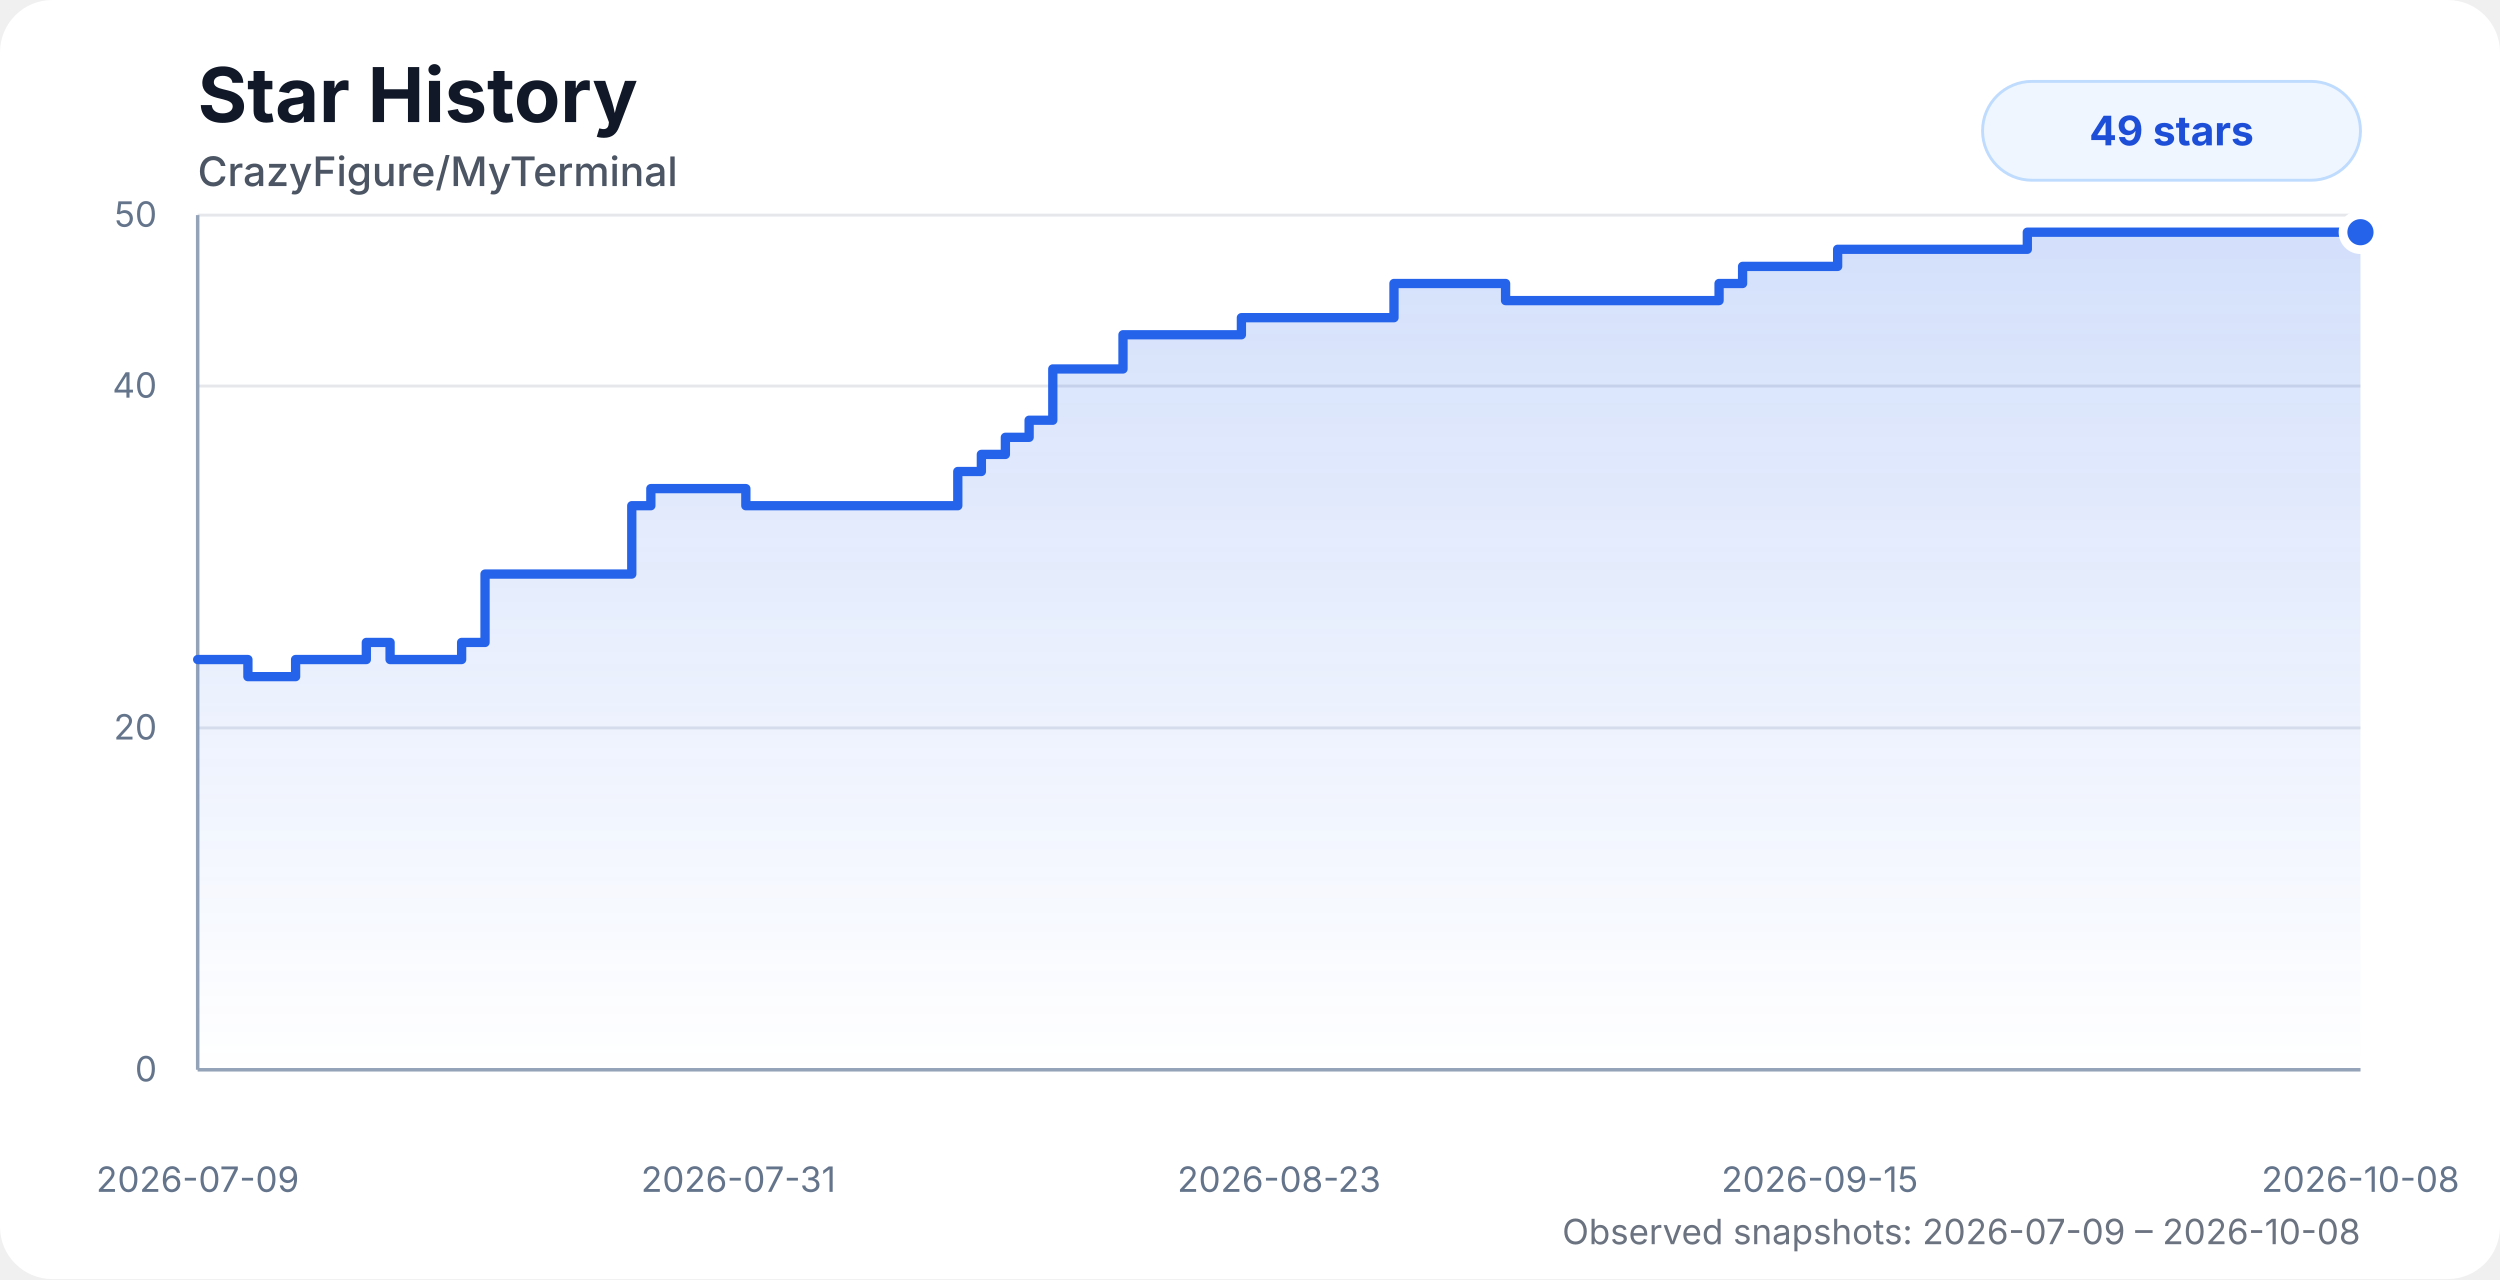
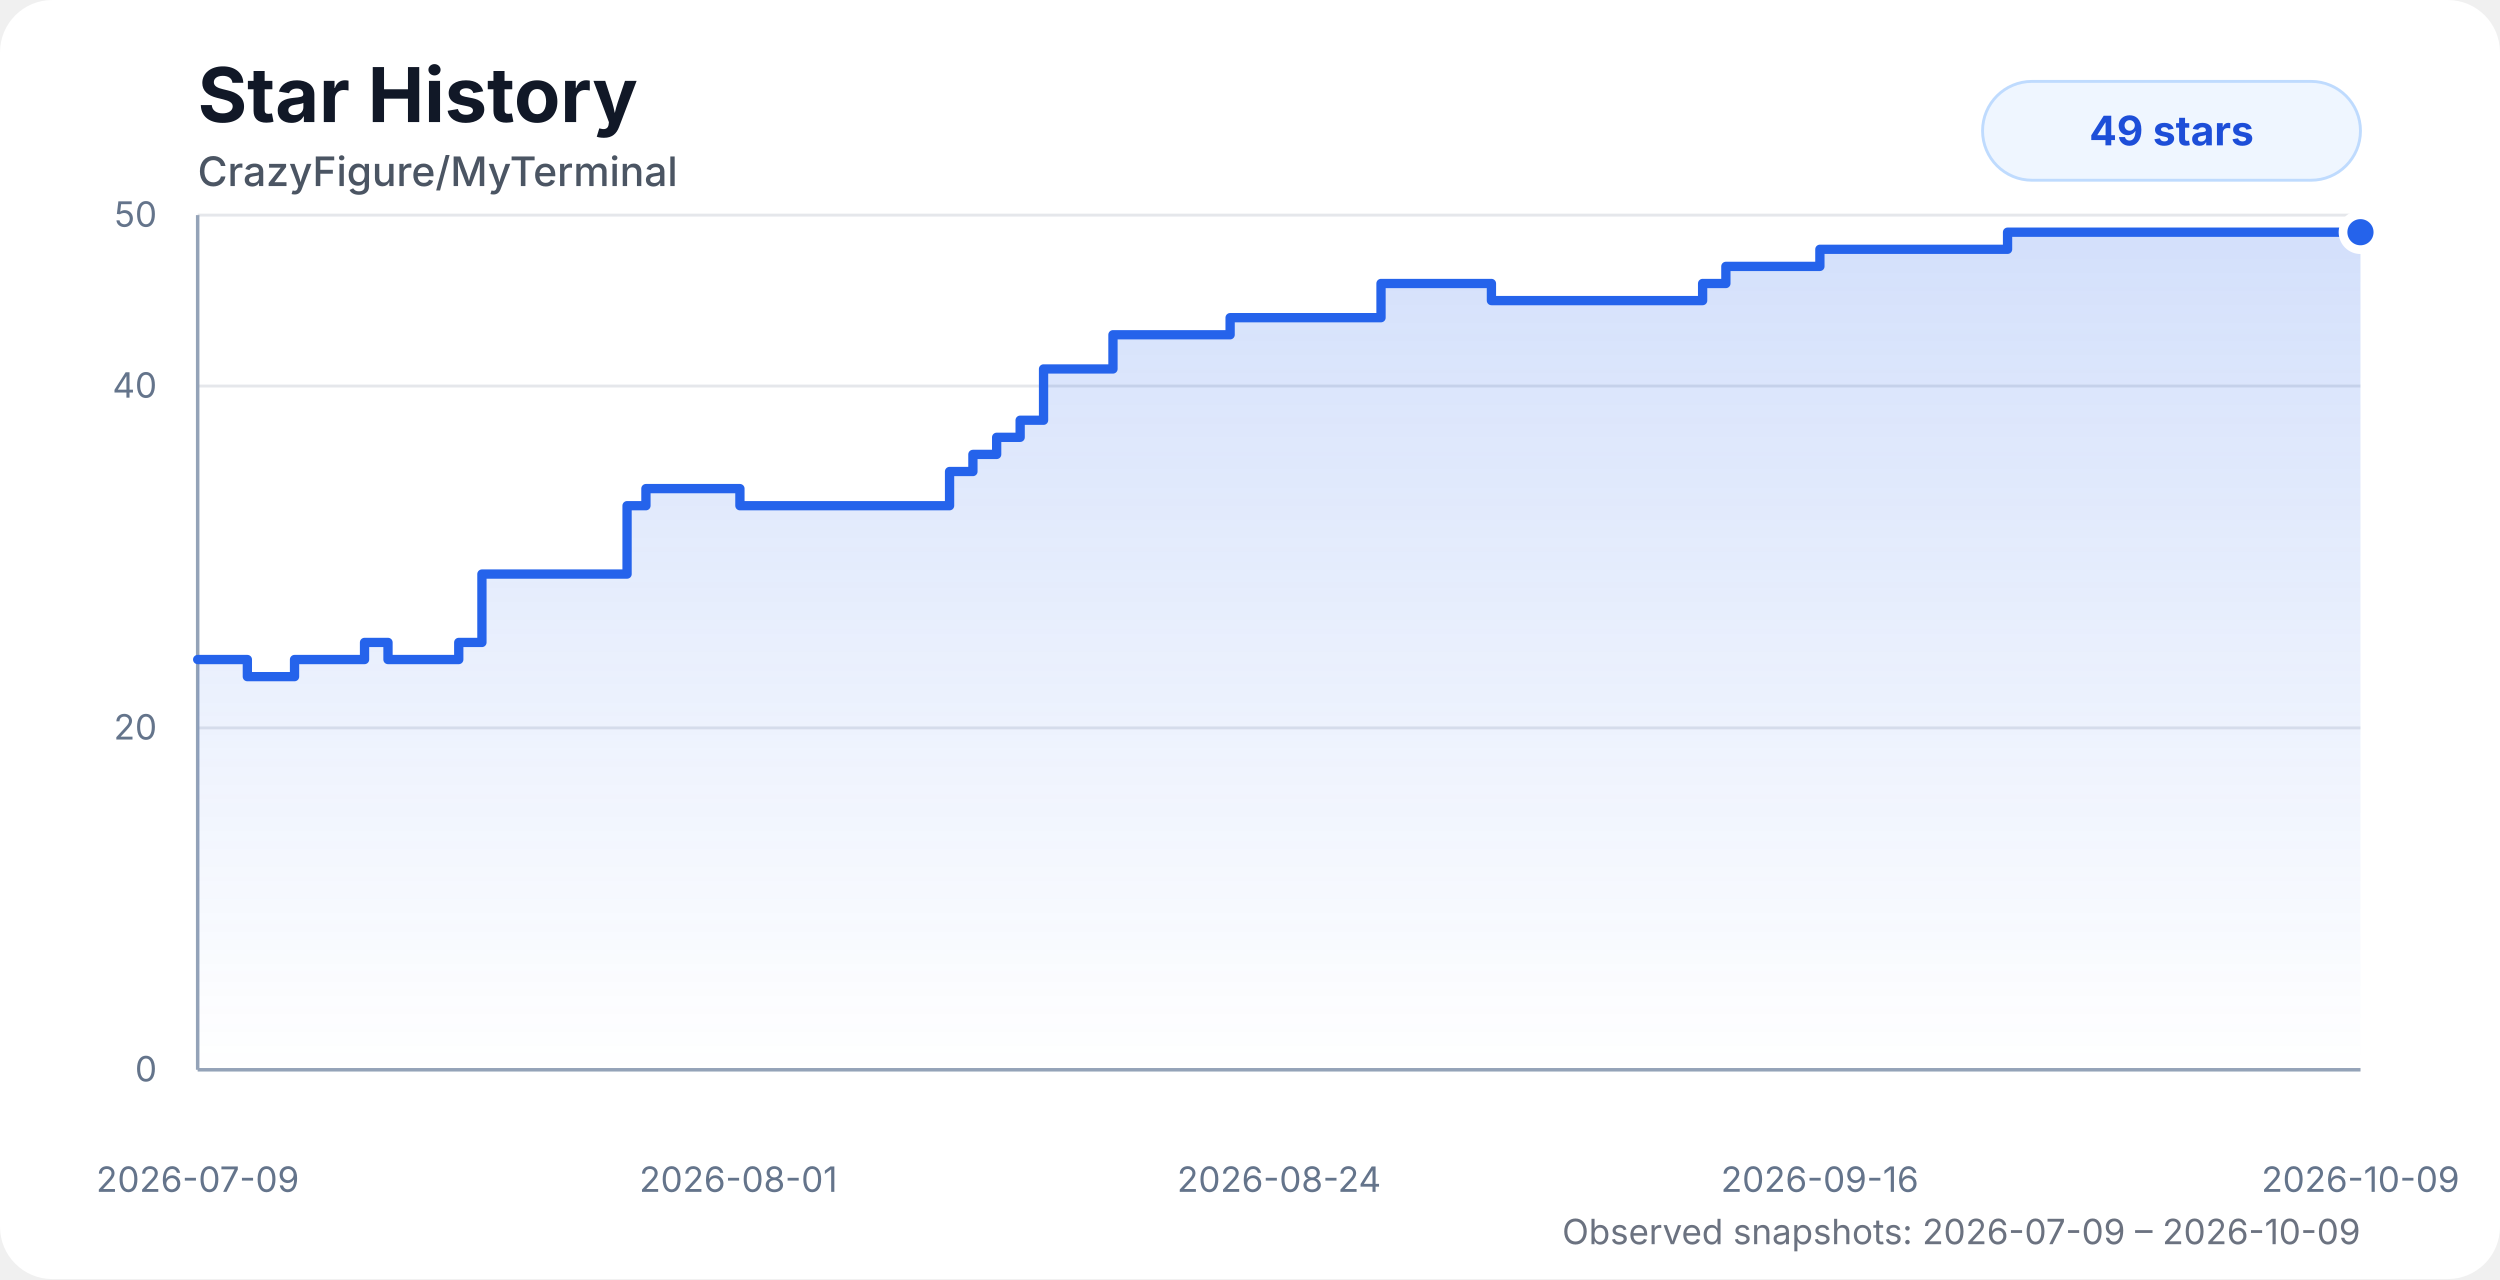
<svg xmlns="http://www.w3.org/2000/svg" width="860" height="440" viewBox="0 0 860 440" role="img" aria-labelledby="title desc">
  <style>
    .chart-bg { fill: #ffffff; }
    .title { fill: #111827; font: 700 26px system-ui, -apple-system, BlinkMacSystemFont, "Segoe UI", sans-serif; }
    .subtitle { fill: #4b5563; font: 500 14px system-ui, -apple-system, BlinkMacSystemFont, "Segoe UI", sans-serif; }
    .axis-label { fill: #64748b; font: 12px system-ui, -apple-system, BlinkMacSystemFont, "Segoe UI", sans-serif; }
    .grid { stroke: #e5e7eb; stroke-width: 1; }
    .axis { stroke: #94a3b8; stroke-width: 1.2; }
    .area { fill: url(#starGradient); opacity: 0.28; }
    .line { fill: none; stroke: #2563eb; stroke-width: 3.2; stroke-linecap: round; stroke-linejoin: round; }
    .dot { fill: #2563eb; stroke: #ffffff; stroke-width: 3; }
    .badge { fill: #eff6ff; stroke: #bfdbfe; }
    .badge-text { fill: #1d4ed8; font: 700 14px system-ui, -apple-system, BlinkMacSystemFont, "Segoe UI", sans-serif; }
    .status { fill: #6b7280; font: 12px system-ui, -apple-system, BlinkMacSystemFont, "Segoe UI", sans-serif; }
    @media (prefers-color-scheme: dark) {
      .chart-bg { fill: #0d1117; }
      .title { fill: #f8fafc; }
      .subtitle { fill: #cbd5e1; }
      .axis-label { fill: #94a3b8; }
      .grid { stroke: #1f2937; }
      .axis { stroke: #475569; }
      .dot { stroke: #0d1117; }
      .badge { fill: #172554; stroke: #1d4ed8; }
      .badge-text { fill: #bfdbfe; }
      .status { fill: #94a3b8; }
    }
  </style>
  <defs>
    <linearGradient id="starGradient" x1="0" x2="0" y1="0" y2="1">
      <stop offset="0%" stop-color="#2563eb" stop-opacity="0.72" />
      <stop offset="100%" stop-color="#2563eb" stop-opacity="0" />
    </linearGradient>
  </defs>
  <rect class="chart-bg" width="860" height="440" rx="18" />
  <text class="title" x="68" y="42">Star History</text>
  <text class="subtitle" x="68" y="64">CrazyFigure/MyTerminal</text>
  <g>
    <line class="grid" x1="68" y1="368" x2="812" y2="368" />
    <line class="grid" x1="68" y1="250.4" x2="812" y2="250.4" />
    <line class="grid" x1="68" y1="132.8" x2="812" y2="132.8" />
    <line class="grid" x1="68" y1="74" x2="812" y2="74" />
    <line class="axis" x1="68" y1="74" x2="68" y2="368" />
    <line class="axis" x1="68" y1="368" x2="812" y2="368" />
    <text class="axis-label" x="54" y="372" text-anchor="end">0</text>
    <text class="axis-label" x="54" y="254.4" text-anchor="end">20</text>
    <text class="axis-label" x="54" y="136.8" text-anchor="end">40</text>
    <text class="axis-label" x="54" y="78" text-anchor="end">50</text>
    <text class="axis-label" x="68" y="410" text-anchor="middle">2026-07-09</text>
-     <text class="axis-label" x="254" y="410" text-anchor="middle">2026-07-31</text>
-     <text class="axis-label" x="440" y="410" text-anchor="middle">2026-08-23</text>
-     <text class="axis-label" x="626" y="410" text-anchor="middle">2026-09-15</text>
-     <text class="axis-label" x="812" y="410" text-anchor="middle">2026-10-08</text>
+     <text class="axis-label" x="254" y="410" text-anchor="middle">2026-08-01</text>
+     <text class="axis-label" x="440" y="410" text-anchor="middle">2026-08-24</text>
+     <text class="axis-label" x="626" y="410" text-anchor="middle">2026-09-16</text>
+     <text class="axis-label" x="812" y="410" text-anchor="middle">2026-10-09</text>
  </g>
-   <path class="area" d="M 68 226.88 H 77.35 V 226.88 H 85.28 V 232.76 H 101.69 V 226.88 H 126.02 V 221 H 134.19 V 226.88 H 158.8 V 221 H 166.85 V 197.48 H 175 V 197.48 H 217.33 V 173.96 H 223.89 V 168.08 H 256.57 V 173.96 H 280.98 V 173.96 H 289.13 V 173.96 H 297.28 V 173.96 H 305.27 V 173.96 H 313.07 V 173.96 H 321.27 V 173.96 H 329.48 V 162.2 H 337.59 V 156.32 H 345.85 V 150.44 H 354.02 V 144.56 H 362.16 V 126.92 H 369.95 V 126.92 H 378.15 V 126.92 H 386.31 V 115.16 H 394.43 V 115.16 H 402.6 V 115.16 H 410.75 V 115.16 H 418.94 V 115.16 H 427.04 V 109.28 H 435.25 V 109.28 H 443.4 V 109.28 H 451.52 V 109.28 H 459.72 V 109.28 H 470.78 V 109.28 H 479.53 V 97.52 H 485.96 V 97.52 H 493.75 V 97.52 H 501.99 V 97.52 H 509.88 V 97.52 H 517.92 V 103.4 H 526.06 V 103.4 H 534.25 V 103.4 H 542.35 V 103.4 H 550.57 V 103.4 H 558.77 V 103.4 H 566.86 V 103.4 H 575.04 V 103.4 H 583.19 V 103.4 H 591.36 V 97.52 H 599.45 V 91.64 H 607.73 V 91.64 H 615.94 V 91.64 H 624 V 91.64 H 632.15 V 85.76 H 640.31 V 85.76 H 648.41 V 85.76 H 656.56 V 85.76 H 664.85 V 85.76 H 673.04 V 85.76 H 681.13 V 85.76 H 689.2 V 85.76 H 697.4 V 79.88 H 705.54 V 79.88 H 713.69 V 79.88 H 722 V 79.88 H 730.3 V 79.88 H 738.43 V 79.88 H 746.53 V 79.88 H 754.82 V 79.88 H 762.91 V 79.88 H 770.92 V 79.88 H 779.2 V 79.88 H 787.42 V 79.88 H 795.72 V 79.88 H 803.77 V 79.88 H 812 V 79.88 L 812 368 L 68 368 Z" />
-   <path class="line" d="M 68 226.88 H 77.35 V 226.88 H 85.28 V 232.76 H 101.69 V 226.88 H 126.02 V 221 H 134.19 V 226.88 H 158.8 V 221 H 166.85 V 197.48 H 175 V 197.48 H 217.33 V 173.96 H 223.89 V 168.08 H 256.57 V 173.96 H 280.98 V 173.96 H 289.13 V 173.96 H 297.28 V 173.96 H 305.27 V 173.96 H 313.07 V 173.96 H 321.27 V 173.96 H 329.48 V 162.2 H 337.59 V 156.32 H 345.85 V 150.44 H 354.02 V 144.56 H 362.16 V 126.92 H 369.95 V 126.92 H 378.15 V 126.92 H 386.31 V 115.16 H 394.43 V 115.16 H 402.6 V 115.16 H 410.75 V 115.16 H 418.94 V 115.16 H 427.04 V 109.28 H 435.25 V 109.28 H 443.4 V 109.28 H 451.52 V 109.28 H 459.72 V 109.28 H 470.78 V 109.28 H 479.53 V 97.52 H 485.96 V 97.52 H 493.75 V 97.52 H 501.99 V 97.52 H 509.88 V 97.52 H 517.92 V 103.4 H 526.06 V 103.4 H 534.25 V 103.4 H 542.35 V 103.4 H 550.57 V 103.4 H 558.77 V 103.4 H 566.86 V 103.4 H 575.04 V 103.4 H 583.19 V 103.4 H 591.36 V 97.52 H 599.45 V 91.64 H 607.73 V 91.64 H 615.94 V 91.64 H 624 V 91.64 H 632.15 V 85.76 H 640.31 V 85.76 H 648.41 V 85.76 H 656.56 V 85.76 H 664.85 V 85.76 H 673.04 V 85.76 H 681.13 V 85.76 H 689.2 V 85.76 H 697.4 V 79.88 H 705.54 V 79.88 H 713.69 V 79.88 H 722 V 79.88 H 730.3 V 79.88 H 738.43 V 79.88 H 746.53 V 79.88 H 754.82 V 79.88 H 762.91 V 79.88 H 770.92 V 79.88 H 779.2 V 79.88 H 787.42 V 79.88 H 795.72 V 79.88 H 803.77 V 79.88 H 812 V 79.88" />
+   <path class="area" d="M 68 226.88 H 77.25 V 226.88 H 85.09 V 232.76 H 101.32 V 226.88 H 125.4 V 221 H 133.47 V 226.88 H 157.81 V 221 H 165.78 V 197.48 H 173.85 V 197.48 H 215.71 V 173.96 H 222.2 V 168.08 H 254.53 V 173.96 H 278.68 V 173.96 H 286.74 V 173.96 H 294.8 V 173.96 H 302.71 V 173.96 H 310.42 V 173.96 H 318.53 V 173.96 H 326.65 V 162.2 H 334.68 V 156.32 H 342.85 V 150.44 H 350.93 V 144.56 H 358.98 V 126.92 H 366.69 V 126.92 H 374.8 V 126.92 H 382.86 V 115.16 H 390.9 V 115.16 H 398.98 V 115.16 H 407.04 V 115.16 H 415.14 V 115.16 H 423.16 V 109.28 H 431.28 V 109.28 H 439.34 V 109.28 H 447.37 V 109.28 H 455.49 V 109.28 H 466.43 V 109.28 H 475.07 V 97.52 H 481.44 V 97.52 H 489.15 V 97.52 H 497.3 V 97.52 H 505.1 V 97.52 H 513.05 V 103.4 H 521.11 V 103.4 H 529.21 V 103.4 H 537.22 V 103.4 H 545.35 V 103.4 H 553.46 V 103.4 H 561.47 V 103.4 H 569.56 V 103.4 H 577.62 V 103.4 H 585.7 V 97.52 H 593.7 V 91.64 H 601.9 V 91.64 H 610.01 V 91.64 H 617.99 V 91.64 H 626.04 V 85.76 H 634.12 V 85.76 H 642.13 V 85.76 H 650.19 V 85.76 H 658.4 V 85.76 H 666.5 V 85.76 H 674.5 V 85.76 H 682.48 V 85.76 H 690.6 V 79.88 H 698.64 V 79.88 H 706.71 V 79.88 H 714.93 V 79.88 H 723.13 V 79.88 H 731.18 V 79.88 H 739.2 V 79.88 H 747.39 V 79.88 H 755.4 V 79.88 H 763.32 V 79.88 H 771.51 V 79.88 H 779.64 V 79.88 H 787.85 V 79.88 H 795.81 V 79.88 H 803.95 V 79.88 H 812 V 79.88 L 812 368 L 68 368 Z" />
+   <path class="line" d="M 68 226.88 H 77.25 V 226.88 H 85.09 V 232.76 H 101.32 V 226.88 H 125.4 V 221 H 133.47 V 226.88 H 157.81 V 221 H 165.78 V 197.48 H 173.85 V 197.48 H 215.71 V 173.96 H 222.2 V 168.08 H 254.53 V 173.96 H 278.68 V 173.96 H 286.74 V 173.96 H 294.8 V 173.96 H 302.71 V 173.96 H 310.42 V 173.96 H 318.53 V 173.96 H 326.65 V 162.2 H 334.68 V 156.32 H 342.85 V 150.44 H 350.93 V 144.56 H 358.98 V 126.92 H 366.69 V 126.92 H 374.8 V 126.92 H 382.86 V 115.16 H 390.9 V 115.16 H 398.98 V 115.16 H 407.04 V 115.16 H 415.14 V 115.16 H 423.16 V 109.28 H 431.28 V 109.28 H 439.34 V 109.28 H 447.37 V 109.28 H 455.49 V 109.28 H 466.43 V 109.28 H 475.07 V 97.52 H 481.44 V 97.52 H 489.15 V 97.52 H 497.3 V 97.52 H 505.1 V 97.52 H 513.05 V 103.4 H 521.11 V 103.4 H 529.21 V 103.4 H 537.22 V 103.4 H 545.35 V 103.4 H 553.46 V 103.4 H 561.47 V 103.4 H 569.56 V 103.4 H 577.62 V 103.4 H 585.7 V 97.52 H 593.7 V 91.64 H 601.9 V 91.64 H 610.01 V 91.64 H 617.99 V 91.64 H 626.04 V 85.76 H 634.12 V 85.76 H 642.13 V 85.76 H 650.19 V 85.76 H 658.4 V 85.76 H 666.5 V 85.76 H 674.5 V 85.76 H 682.48 V 85.76 H 690.6 V 79.88 H 698.64 V 79.88 H 706.71 V 79.88 H 714.93 V 79.88 H 723.13 V 79.88 H 731.18 V 79.88 H 739.2 V 79.88 H 747.39 V 79.88 H 755.4 V 79.88 H 763.32 V 79.88 H 771.51 V 79.88 H 779.64 V 79.88 H 787.85 V 79.88 H 795.81 V 79.88 H 803.95 V 79.88 H 812 V 79.88" />
  <circle class="dot" cx="812" cy="79.88" r="6" />
  <rect class="badge" x="682" y="28" width="130" height="34" rx="17" />
  <text class="badge-text" x="747" y="50" text-anchor="middle">49 stars</text>
-   <text class="status" x="812" y="428" text-anchor="end">Observed snapshots: 2026-07-09 – 2026-10-08</text>
+   <text class="status" x="812" y="428" text-anchor="end">Observed snapshots: 2026-07-09 – 2026-10-09</text>
</svg>
